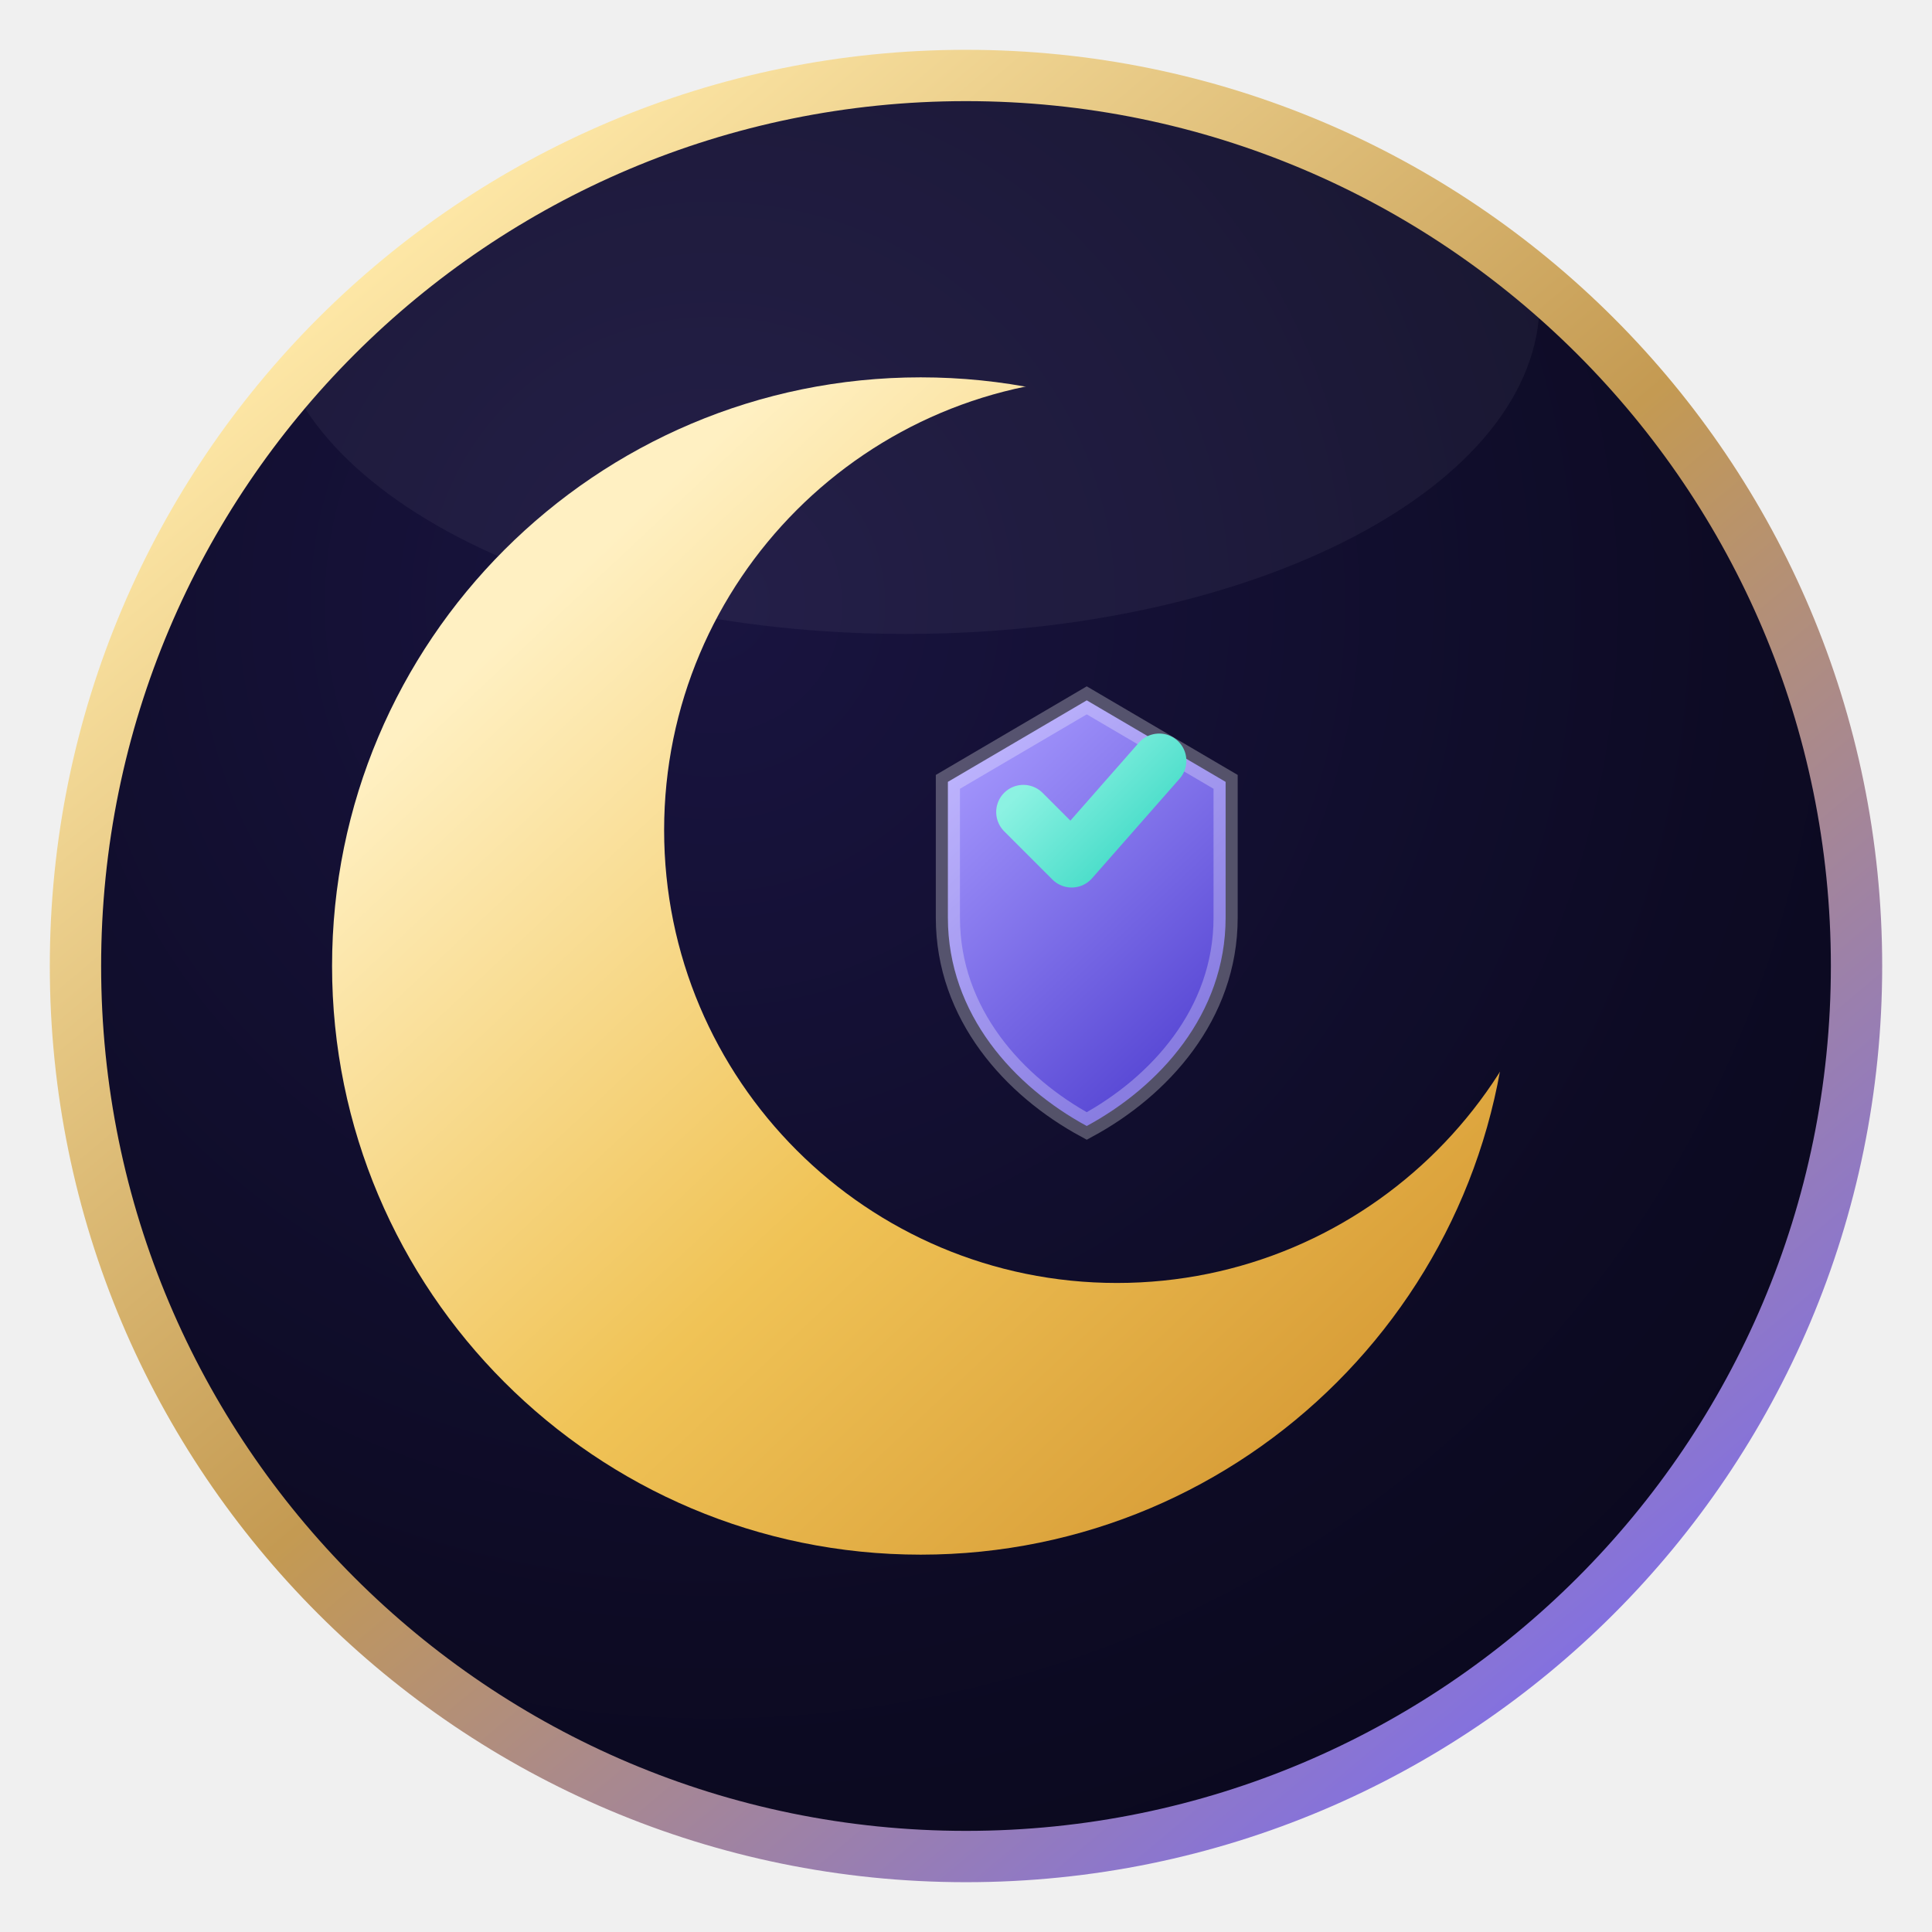
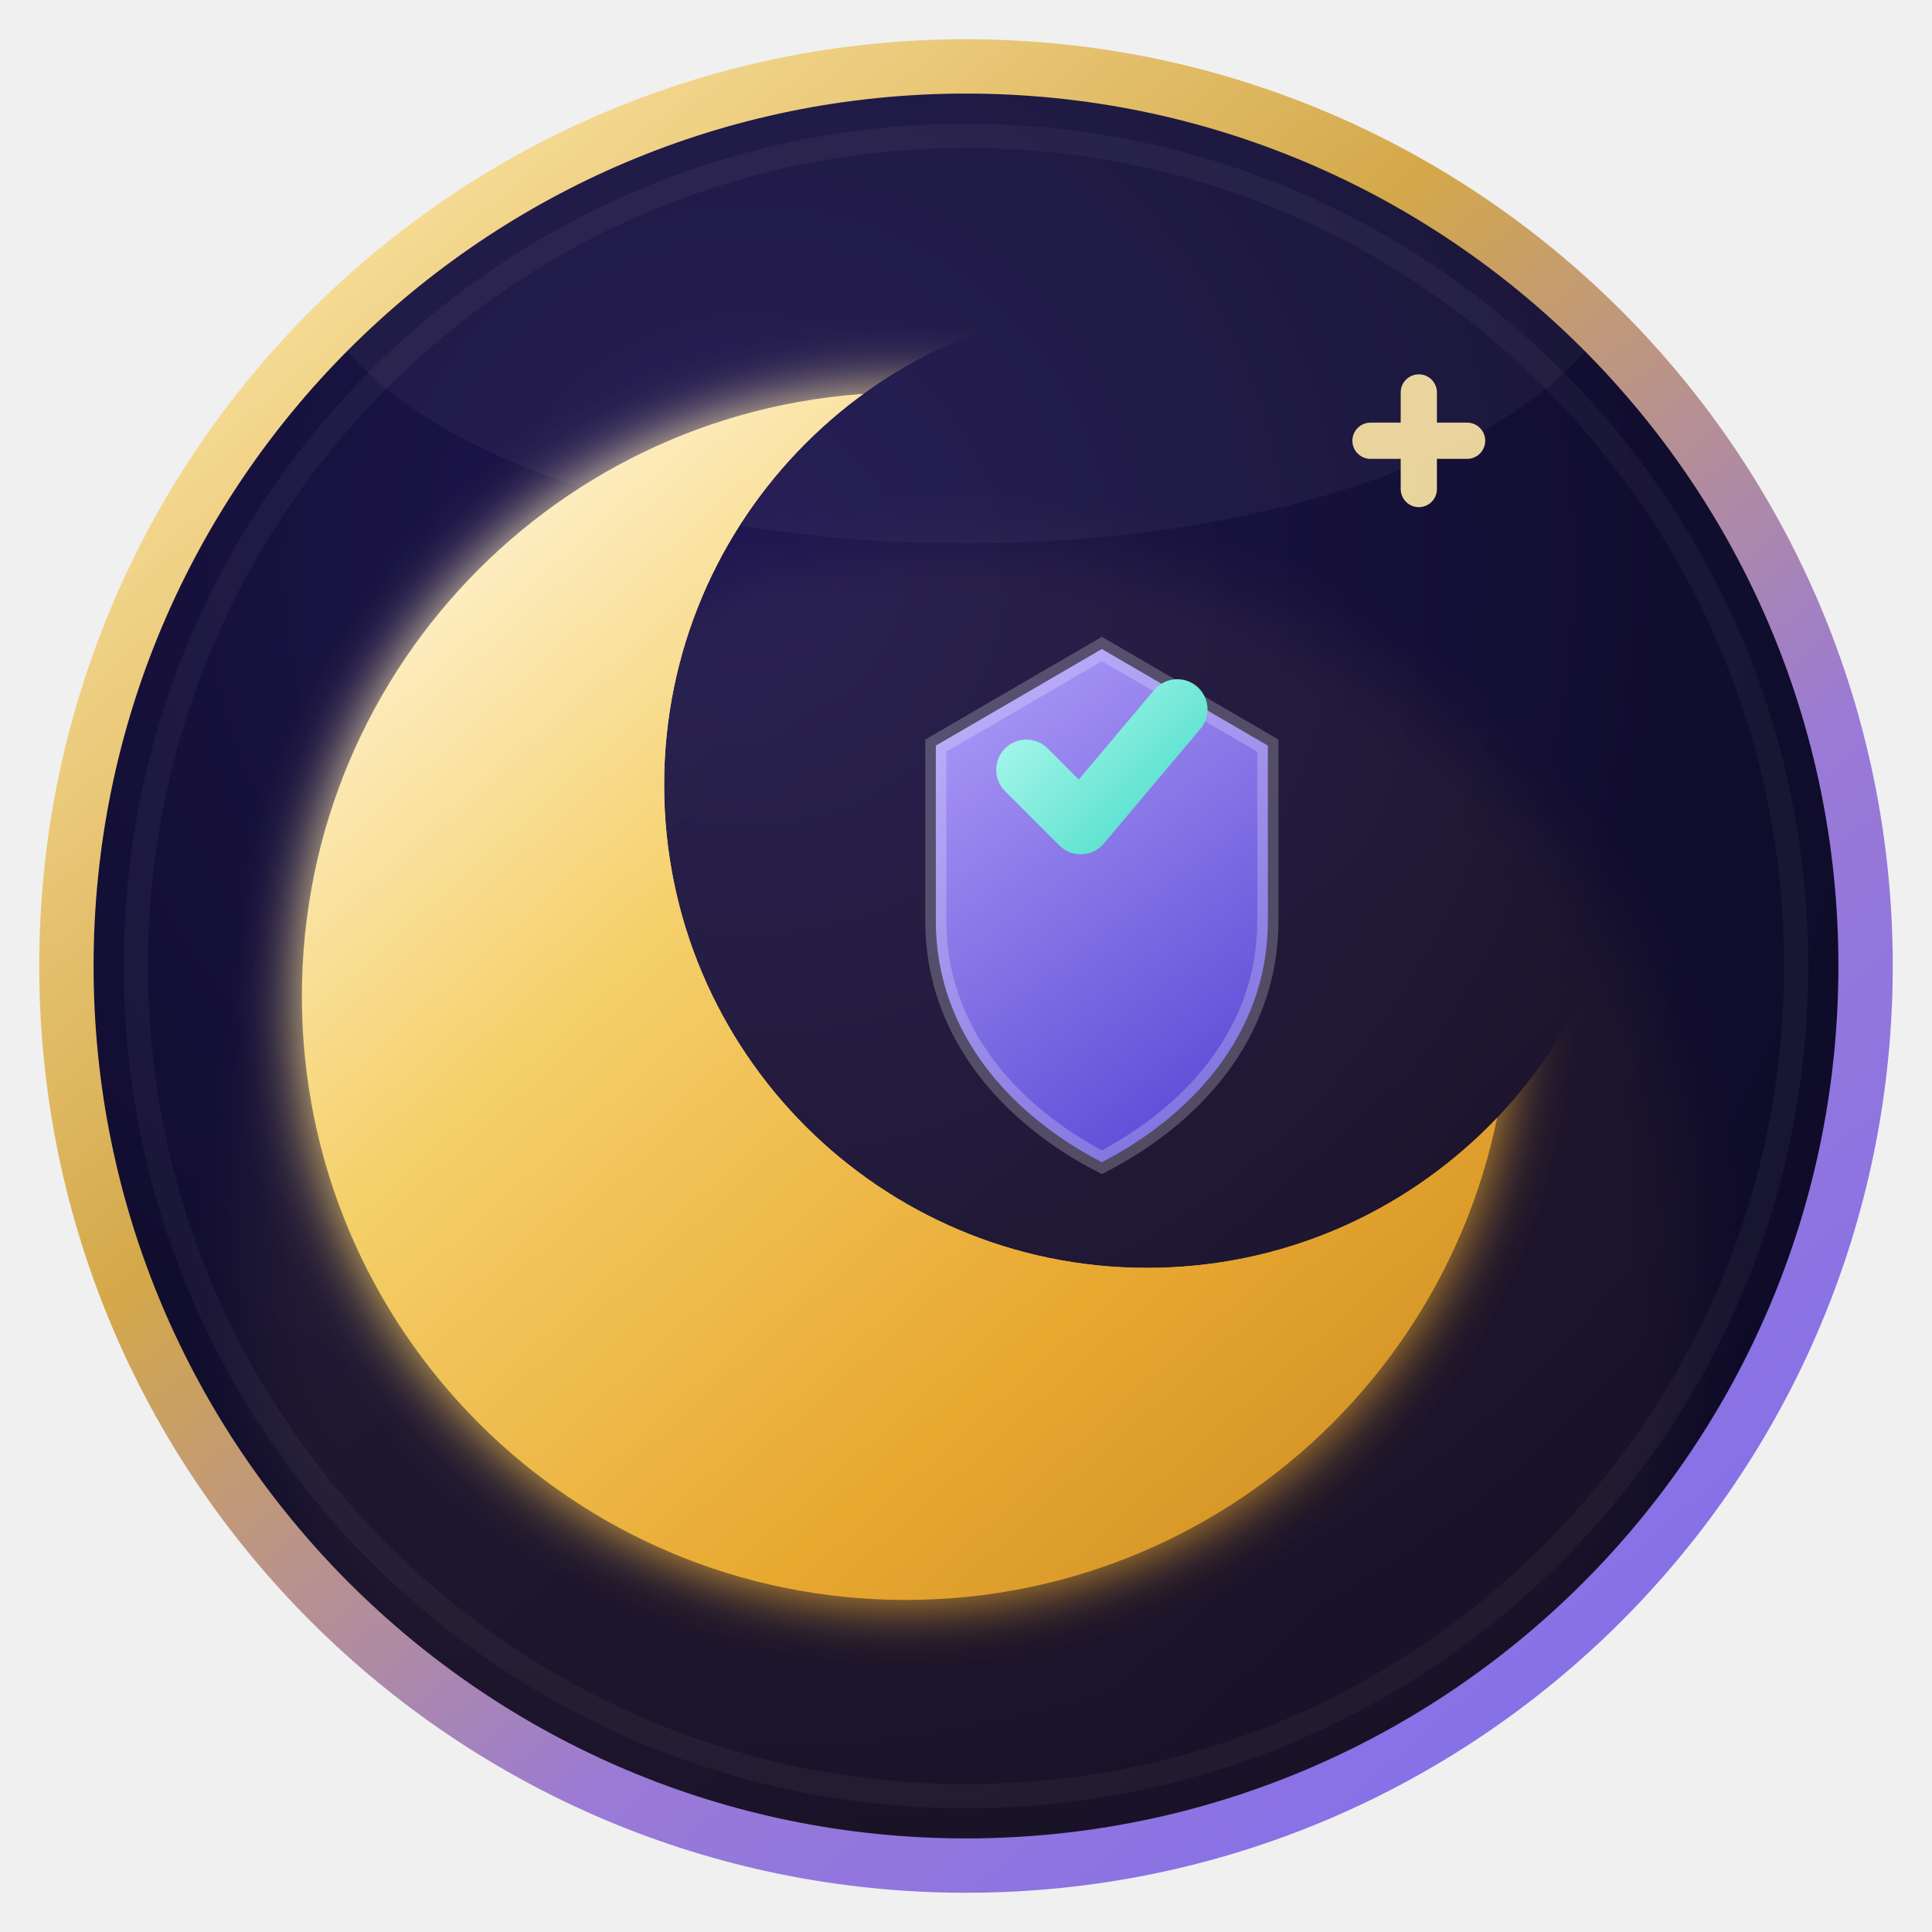
<svg xmlns="http://www.w3.org/2000/svg" width="32" height="32" viewBox="0 0 64 64" fill="none">
  <defs>
-     <radialGradient id="b" cx="0.36" cy="0.3" r="1.1" gradientUnits="objectBoundingBox">
-       <stop offset="0%" stop-color="#191440" />
-       <stop offset="52%" stop-color="#0d0b24" />
-       <stop offset="100%" stop-color="#070514" />
+     <radialGradient id="sp-bg" cx="0.38" cy="0.28" r="1.15" gradientUnits="objectBoundingBox">
+       <stop offset="0%" stop-color="#1e1650" />
+       <stop offset="45%" stop-color="#110d2e" />
+       <stop offset="100%" stop-color="#08061a" />
    </radialGradient>
-     <linearGradient id="r" x1="12" y1="8" x2="54" y2="58" gradientUnits="userSpaceOnUse">
+     <linearGradient id="sp-ring" x1="8" y1="4" x2="58" y2="62" gradientUnits="userSpaceOnUse">
      <stop offset="0%" stop-color="#ffe9a8" />
-       <stop offset="48%" stop-color="#c49a52" />
+       <stop offset="35%" stop-color="#d4a84a" />
+       <stop offset="65%" stop-color="#9a7ad6" />
      <stop offset="100%" stop-color="#7c6cf0" />
    </linearGradient>
-     <linearGradient id="g" x1="20" y1="18" x2="50" y2="50" gradientUnits="userSpaceOnUse">
-       <stop offset="0%" stop-color="#fff0c2" />
-       <stop offset="48%" stop-color="#f0c356" />
-       <stop offset="100%" stop-color="#cf8f2c" />
+     <linearGradient id="sp-gold" x1="16" y1="14" x2="52" y2="54" gradientUnits="userSpaceOnUse">
+       <stop offset="0%" stop-color="#fff4d6" />
+       <stop offset="30%" stop-color="#f5d06b" />
+       <stop offset="65%" stop-color="#e8a830" />
+       <stop offset="100%" stop-color="#c48520" />
    </linearGradient>
-     <linearGradient id="s" x1="32" y1="24" x2="40.5" y2="33" gradientUnits="userSpaceOnUse">
-       <stop offset="0%" stop-color="#a89bff" />
+     <linearGradient id="sp-shield" x1="30" y1="20" x2="42" y2="36" gradientUnits="userSpaceOnUse">
+       <stop offset="0%" stop-color="#b8a8ff" />
+       <stop offset="50%" stop-color="#8b78e8" />
      <stop offset="100%" stop-color="#5b4bd6" />
    </linearGradient>
-     <linearGradient id="c" x1="34" y1="26" x2="38" y2="30" gradientUnits="userSpaceOnUse">
-       <stop offset="0%" stop-color="#8cf2e2" />
+     <linearGradient id="sp-check" x1="33" y1="25" x2="39" y2="31" gradientUnits="userSpaceOnUse">
+       <stop offset="0%" stop-color="#a0f5e8" />
      <stop offset="100%" stop-color="#2dd4bf" />
    </linearGradient>
-     <clipPath id="cp">
-       <circle cx="32" cy="32" r="29.4" />
+     <filter id="sp-soft" x="-40%" y="-40%" width="180%" height="180%">
+       <feGaussianBlur stdDeviation="1" />
+     </filter>
+     <clipPath id="sp-clip">
+       <circle cx="32" cy="32" r="29.5" />
    </clipPath>
-     <mask id="cm">
+     <mask id="sp-crescent">
      <rect width="64" height="64" fill="white" />
-       <circle cx="37" cy="27.5" r="15" fill="black" />
+       <circle cx="38" cy="26" r="16" fill="black" />
    </mask>
  </defs>
-   <g clip-path="url(#cp)">
-     <circle cx="32" cy="32" r="30" fill="url(#b)" />
-     <ellipse cx="30" cy="10" rx="21" ry="11" fill="#ffffff" opacity="0.05" />
+   <g clip-path="url(#sp-clip)">
+     <circle cx="32" cy="32" r="30" fill="url(#sp-bg)" />
+     <ellipse cx="32" cy="8" rx="22" ry="10" fill="#ffffff" opacity="0.04" />
+     <circle cx="32" cy="42" r="24" fill="url(#sp-gold)" opacity="0.06" filter="url(#sp-soft)" />
  </g>
-   <circle cx="30.5" cy="32" r="19.5" fill="url(#g)" mask="url(#cm)" />
-   <path d="M36 23.2 l4.6 2.7 v4.5 c0 3.2 -2.2 5.6 -4.6 6.9 -2.4 -1.3 -4.6 -3.7 -4.6 -6.9 v-4.5 z" fill="url(#s)" stroke="rgba(255,255,255,0.28)" stroke-width="0.8" />
-   <path d="M33.9 26.9 l1.6 1.6 2.9 -3.3" stroke="url(#c)" stroke-width="1.8" stroke-linecap="round" stroke-linejoin="round" fill="none" />
-   <circle cx="32" cy="32" r="29.5" stroke="url(#r)" stroke-width="1.7" />
+   <circle cx="30" cy="33" r="20" fill="url(#sp-gold)" mask="url(#sp-crescent)" filter="url(#sp-soft)" />
+   <circle cx="30" cy="33" r="20" fill="url(#sp-gold)" mask="url(#sp-crescent)" />
+   <path d="M36.5 21.5 l5.5 3.2 v5.8 c0 3.8 -2.6 6.5 -5.5 8 -2.9 -1.5 -5.5 -4.2 -5.5 -8 v-5.8 z" fill="url(#sp-shield)" stroke="rgba(255,255,255,0.22)" stroke-width="0.7" />
+   <path d="M34 25.5 l1.8 1.8 3.2 -3.8" stroke="url(#sp-check)" stroke-width="2" stroke-linecap="round" stroke-linejoin="round" fill="none" />
+   <g opacity="0.9">
+     <path d="M47 13 v3.2 M45.4 14.6 h3.2" stroke="#ffe9a8" stroke-width="1.2" stroke-linecap="round" />
+     <circle cx="47" cy="14.6" r="0.6" fill="#ffe9a8" opacity="0.6" />
+   </g>
+   <circle cx="32" cy="32" r="29.8" stroke="url(#sp-ring)" stroke-width="1.8" />
+   <circle cx="32" cy="32" r="27.5" stroke="rgba(255,255,255,0.04)" stroke-width="0.8" />
</svg>
